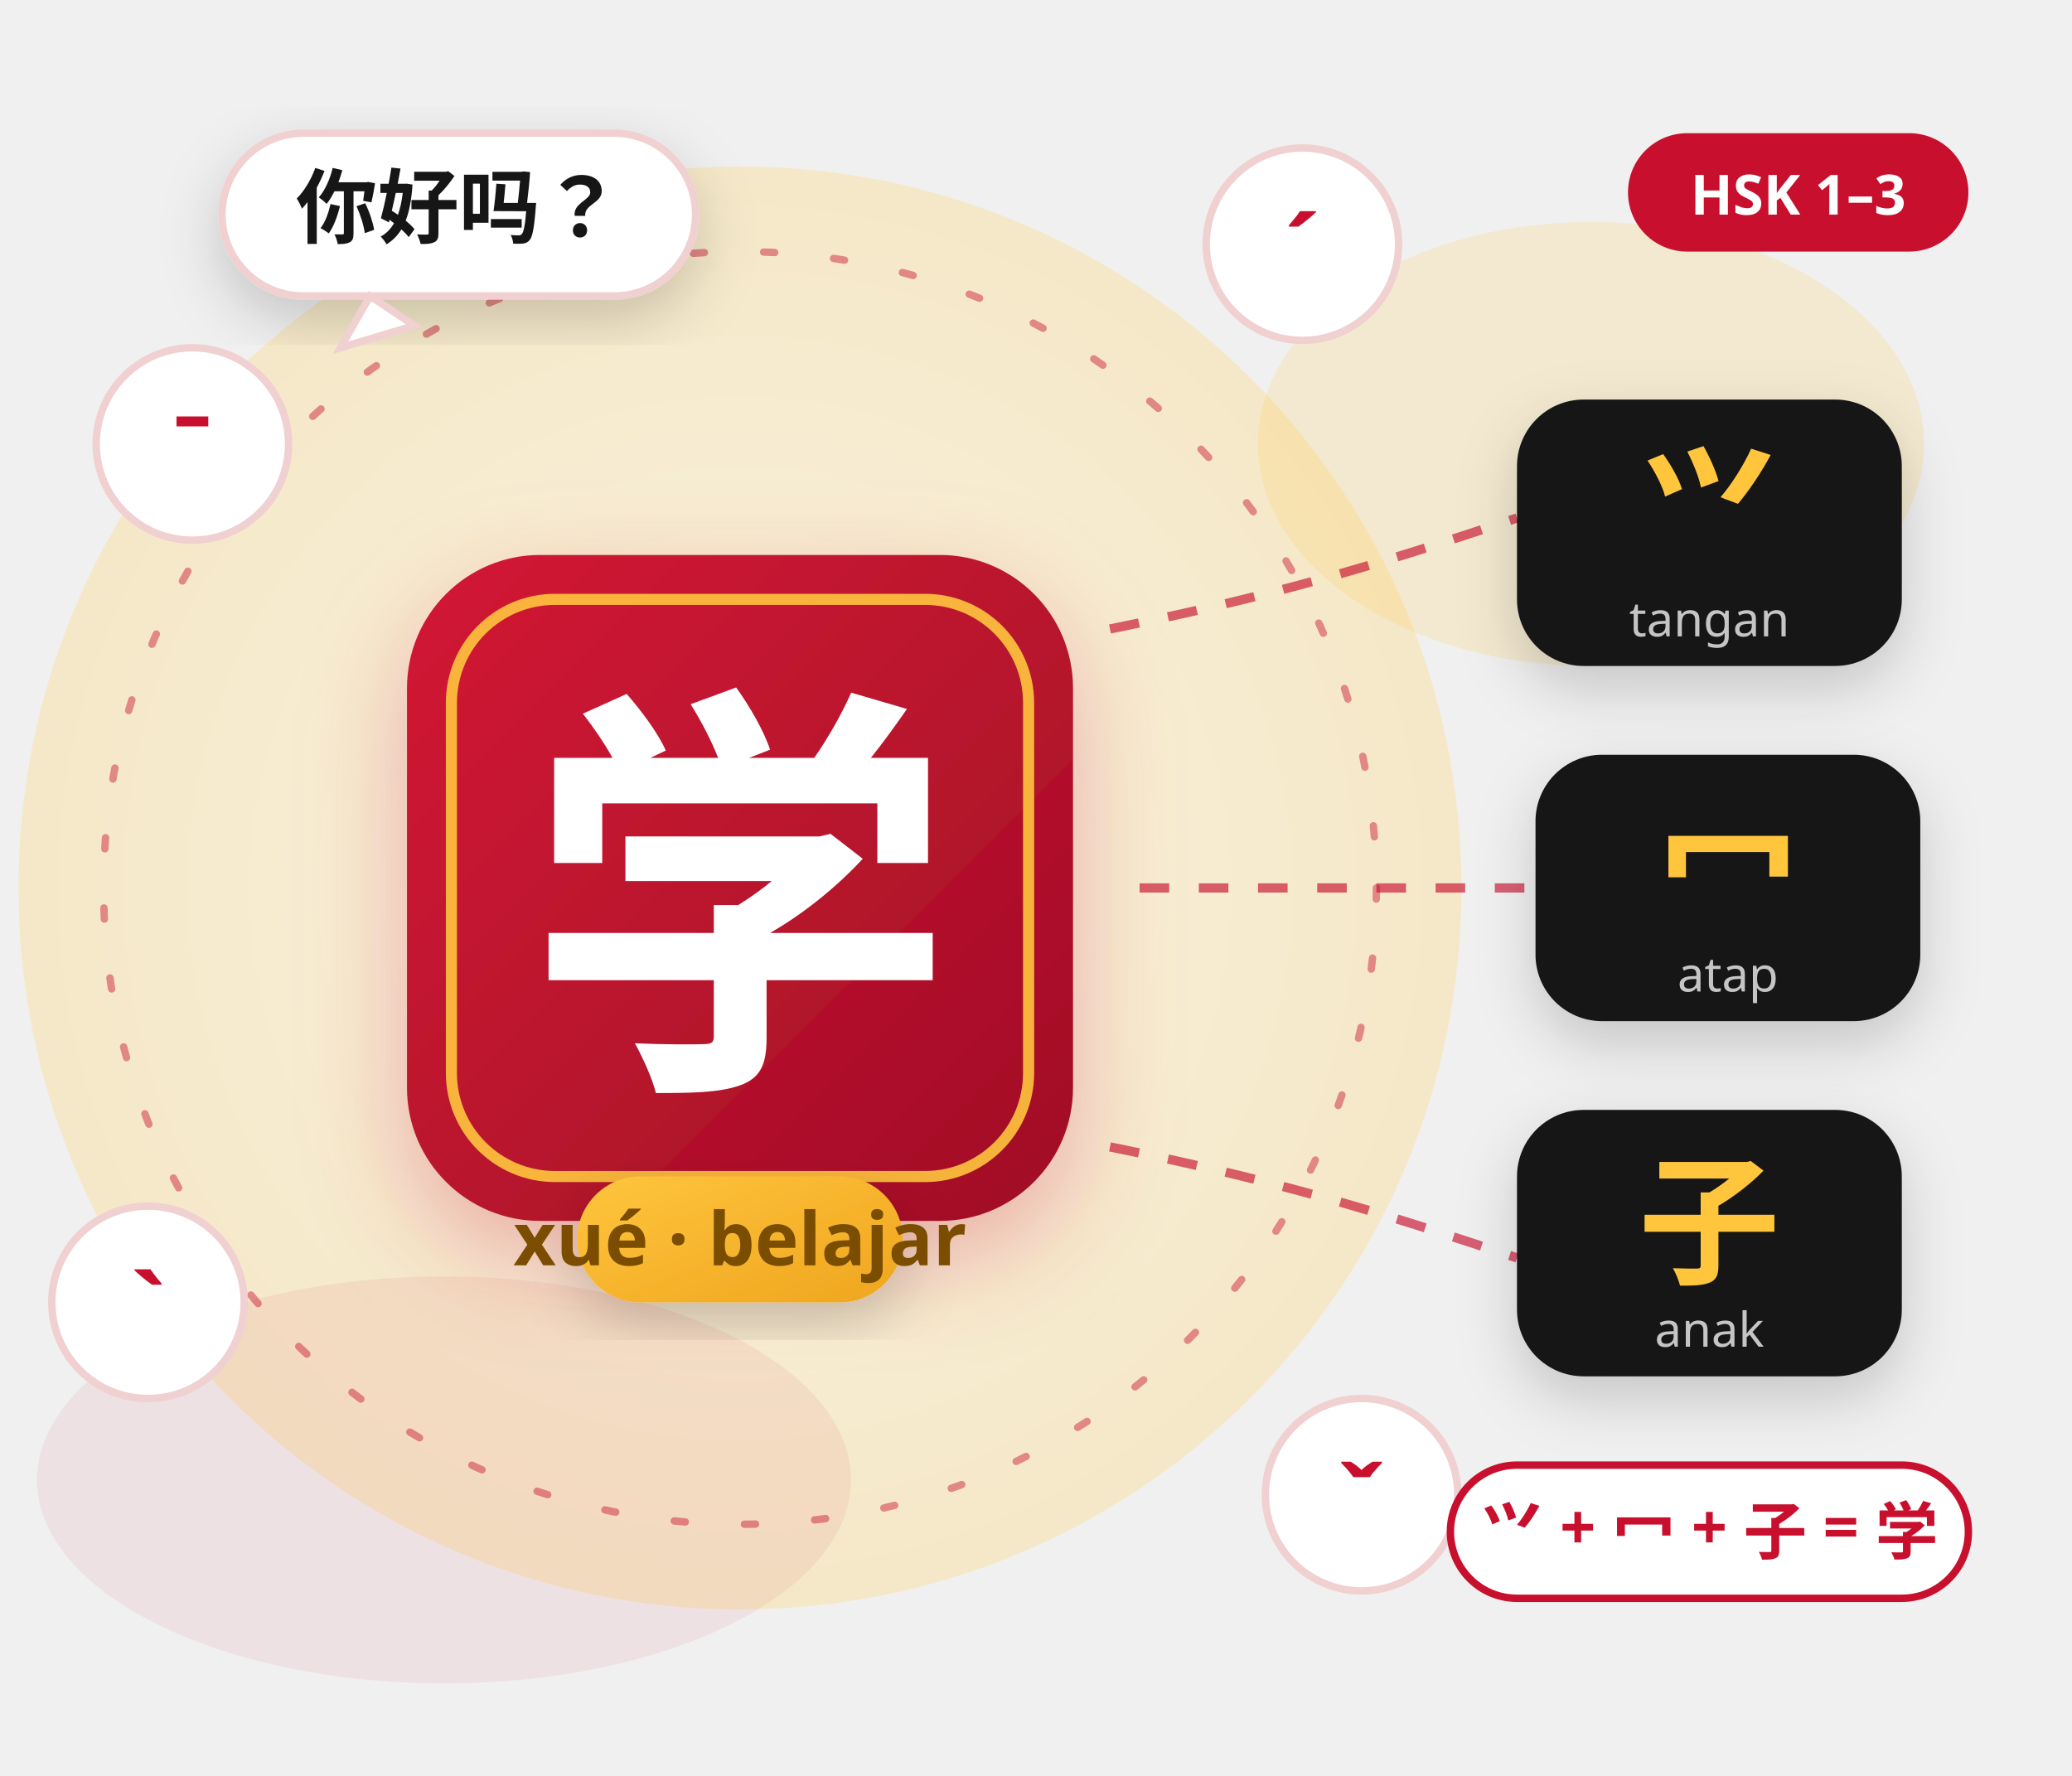
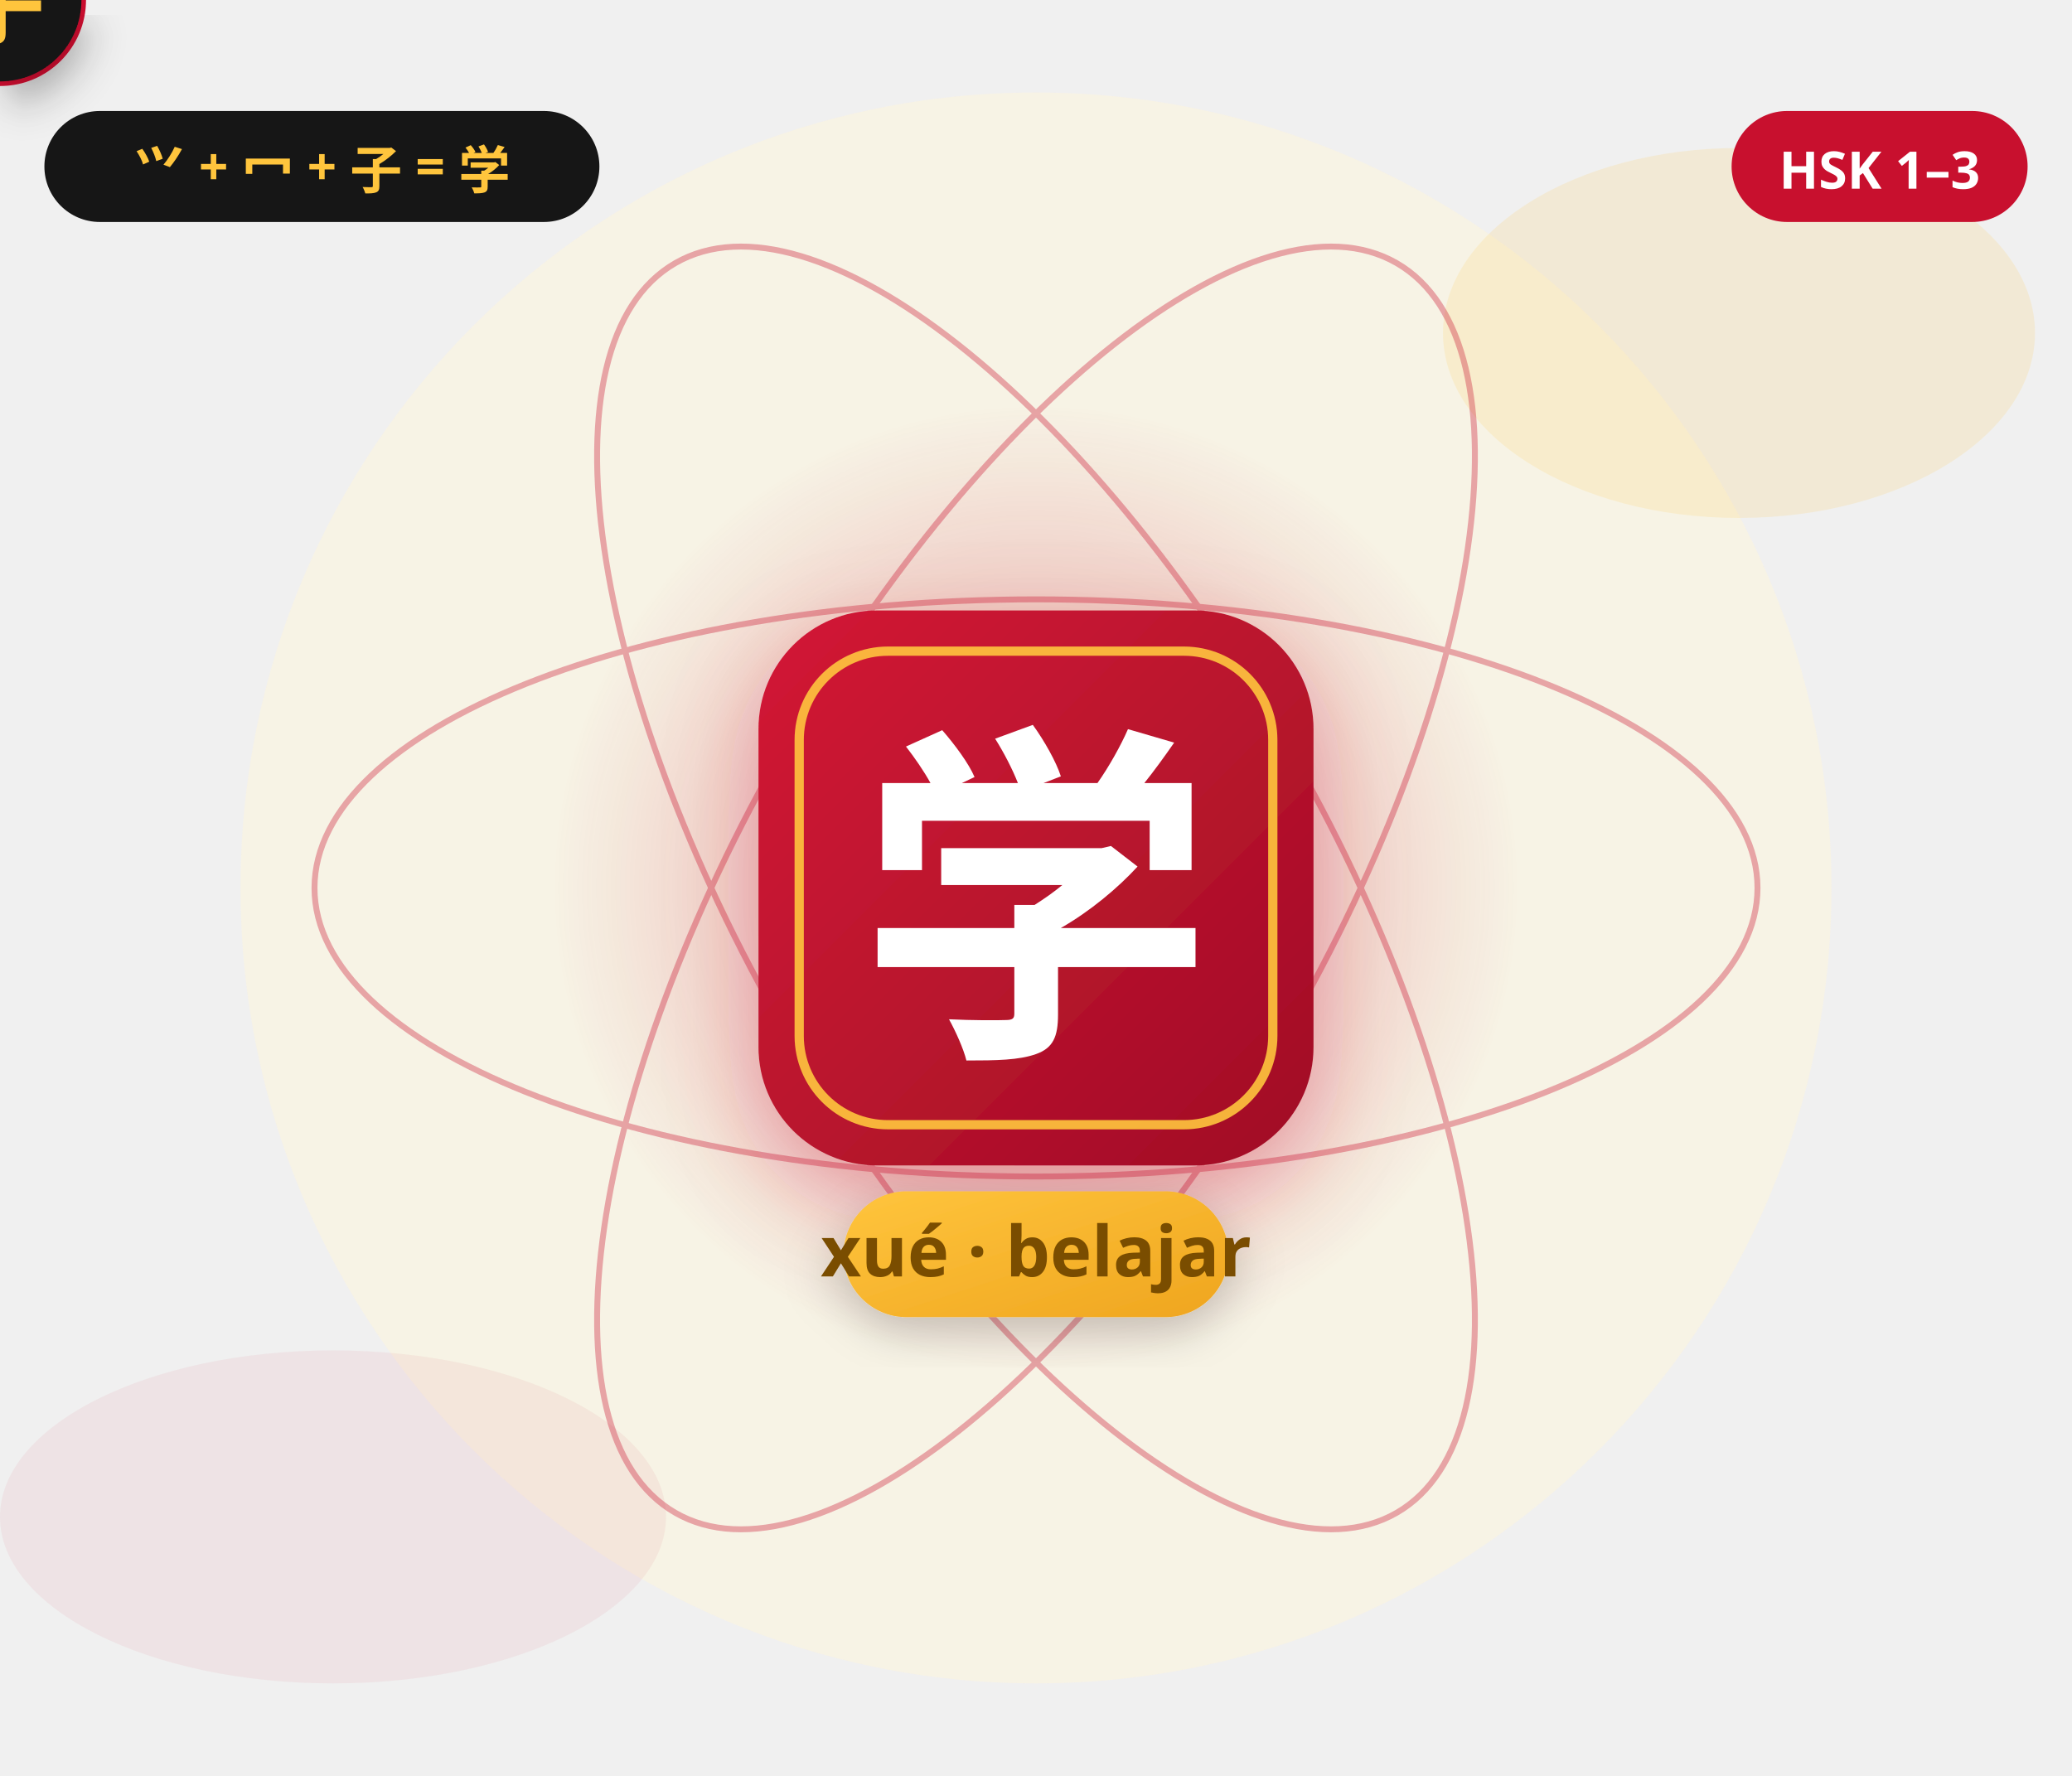
- <svg xmlns="http://www.w3.org/2000/svg" viewBox="0 0 560 480" role="img" aria-label="Ilustrasi bedah hanzi">
+ <svg xmlns="http://www.w3.org/2000/svg" viewBox="0 0 560 480" role="img" aria-label="Ilustrasi atom hanzi">
  <defs>
    <linearGradient id="sealGrad" x1="0" y1="0" x2="1" y2="1">
      <stop offset="0" stop-color="#d31a35" />
      <stop offset="1" stop-color="#a00d26" />
    </linearGradient>
    <linearGradient id="goldGrad" x1="0" y1="0" x2="1" y2="1">
      <stop offset="0" stop-color="#FFC53D" />
      <stop offset="1" stop-color="#efa51f" />
    </linearGradient>
-     <radialGradient id="haloGrad" cx="0.5" cy="0.5" r="0.5">
-       <stop offset="0" stop-color="#FAF3E0" />
-       <stop offset="1" stop-color="#f5e8c8" />
+     <radialGradient id="nucleusGlow" cx="0.5" cy="0.5" r="0.5">
+       <stop offset="0" stop-color="#C8102E" stop-opacity="0.35" />
+       <stop offset="0.7" stop-color="#C8102E" stop-opacity="0.12" />
+       <stop offset="1" stop-color="#C8102E" stop-opacity="0" />
    </radialGradient>
-     <filter id="soft" x="-30%" y="-30%" width="160%" height="160%">
-       <feDropShadow dx="0" dy="10" stdDeviation="14" flood-color="#C8102E" flood-opacity="0.28" />
+     <filter id="soft" x="-40%" y="-40%" width="180%" height="180%">
+       <feDropShadow dx="0" dy="8" stdDeviation="12" flood-color="#C8102E" flood-opacity="0.3" />
    </filter>
-     <filter id="soft2" x="-30%" y="-30%" width="160%" height="160%">
-       <feDropShadow dx="0" dy="6" stdDeviation="8" flood-color="#161616" flood-opacity="0.18" />
+     <filter id="soft2" x="-40%" y="-40%" width="180%" height="180%">
+       <feDropShadow dx="0" dy="4" stdDeviation="6" flood-color="#161616" flood-opacity="0.2" />
    </filter>
    <style>
-       .float-a { animation: floatA 5s ease-in-out infinite; }
-       .float-b { animation: floatA 6.5s ease-in-out infinite reverse; }
-       .float-c { animation: floatA 7.5s ease-in-out infinite; animation-delay: -2.5s; }
-       .spin-slow { animation: spin 30s linear infinite; transform-origin: 200px 240px; }
-       .dash-move { animation: dashMove 1.6s linear infinite; }
-       .pulse { animation: pulse 2.6s ease-in-out infinite; transform-box: fill-box; transform-origin: center; }
-       .seal-hover { transition: transform .3s ease; transform-box: fill-box; transform-origin: center; cursor: default; }
-       .seal-hover:hover { transform: scale(1.05) rotate(-2deg); }
-       .seal-hover:hover ~ .comp { animation-play-state: running; }
-       @keyframes floatA { 0%,100% { transform: translateY(0); } 50% { transform: translateY(-12px); } }
-       @keyframes spin { to { transform: rotate(360deg); } }
-       @keyframes dashMove { to { stroke-dashoffset: -16; } }
-       @keyframes pulse { 0%,100% { transform: scale(1); } 50% { transform: scale(1.08); } }
-       .fade1 { animation: fadeIn .9s ease both; }
-       .fade2 { animation: fadeIn .9s .25s ease both; }
-       .fade3 { animation: fadeIn .9s .5s ease both; }
-       .fade4 { animation: fadeIn .9s .75s ease both; }
-       @keyframes fadeIn { from { opacity: 0; transform: translateY(14px) scale(.94); } to { opacity: 1; transform: none; } }
+       .fade1 { animation: fadeIn 1s ease both; }
+       .fade2 { animation: fadeIn 1s .3s ease both; }
+       @keyframes fadeIn { from { opacity: 0; transform: scale(.9); } to { opacity: 1; transform: scale(1); } }
+       .nucleus-pulse { animation: nPulse 3.2s ease-in-out infinite; transform-box: fill-box; transform-origin: center; }
+       @keyframes nPulse { 0%,100% { transform: scale(1); } 50% { transform: scale(1.04); } }
    </style>
  </defs>
-   <circle cx="200" cy="240" r="195" fill="url(#haloGrad)" />
-   <ellipse cx="430" cy="120" rx="90" ry="60" fill="#FFC53D" opacity="0.18" />
-   <ellipse cx="120" cy="400" rx="110" ry="55" fill="#C8102E" opacity="0.07" />
-   <g class="spin-slow" opacity="0.45">
-     <circle cx="200" cy="240" r="172" fill="none" stroke="#C8102E" stroke-width="2" stroke-dasharray="3 16" stroke-linecap="round" />
+   <circle cx="280" cy="240" r="215" fill="#FAF3E0" opacity="0.7" />
+   <ellipse cx="470" cy="90" rx="80" ry="50" fill="#FFC53D" opacity="0.15" />
+   <ellipse cx="90" cy="410" rx="90" ry="45" fill="#C8102E" opacity="0.06" />
+   <g fill="none" stroke="#C8102E" stroke-width="1.6" opacity="0.35">
+     <ellipse cx="280" cy="240" rx="195" ry="78" />
+     <ellipse cx="280" cy="240" rx="195" ry="78" transform="rotate(60 280 240)" />
+     <ellipse cx="280" cy="240" rx="195" ry="78" transform="rotate(120 280 240)" />
  </g>
-   <g font-family="sans-serif" font-weight="700" fill="#C8102E">
-     <g class="float-a">
-       <circle cx="52" cy="120" r="26" fill="#fff" stroke="#f0d0d0" stroke-width="2" />
-       <text x="52" y="131" text-anchor="middle" font-size="26">ˉ</text>
-     </g>
-     <g class="float-b">
-       <circle cx="352" cy="66" r="26" fill="#fff" stroke="#f0d0d0" stroke-width="2" />
-       <text x="352" y="77" text-anchor="middle" font-size="26">ˊ</text>
-     </g>
-     <g class="float-c">
-       <circle cx="368" cy="404" r="26" fill="#fff" stroke="#f0d0d0" stroke-width="2" />
-       <text x="368" y="415" text-anchor="middle" font-size="26">ˇ</text>
-     </g>
-     <g class="float-a">
-       <circle cx="40" cy="352" r="26" fill="#fff" stroke="#f0d0d0" stroke-width="2" />
-       <text x="40" y="363" text-anchor="middle" font-size="26">ˋ</text>
+   <circle cx="280" cy="240" r="130" fill="url(#nucleusGlow)" class="fade1" />
+   <g class="fade1 nucleus-pulse" filter="url(#soft)">
+     <rect x="205" y="165" width="150" height="150" rx="32" fill="url(#sealGrad)" />
+     <rect x="216" y="176" width="128" height="128" rx="24" fill="none" stroke="#FFC53D" stroke-width="2.5" opacity="0.9" />
+     <text x="280" y="278" text-anchor="middle" font-size="96" font-weight="900" fill="#ffffff" font-family="'Noto Serif SC','Songti SC',serif">学</text>
+   </g>
+   <g>
+     <animateMotion dur="9s" repeatCount="indefinite" path="M85,240 a195,78 0 1,0 390,0 a195,78 0 1,0 -390,0" />
+     <g filter="url(#soft2)">
+       <circle r="22" fill="#fff" stroke="#C8102E" stroke-width="2.5" />
+       <text y="9" text-anchor="middle" font-size="24" font-weight="700" fill="#C8102E" font-family="sans-serif">ˉ</text>
    </g>
  </g>
-   <g class="fade3" stroke="#C8102E" stroke-width="2.5" fill="none" opacity="0.65">
-     <path class="dash-move" d="M300 170 C 350 160, 380 150, 410 140" stroke-dasharray="8 8" />
-     <path class="dash-move" d="M308 240 C 360 240, 390 240, 415 240" stroke-dasharray="8 8" />
-     <path class="dash-move" d="M300 310 C 350 320, 380 330, 410 340" stroke-dasharray="8 8" />
-   </g>
-   <g class="fade1 seal-hover" filter="url(#soft)">
-     <rect x="110" y="150" width="180" height="180" rx="36" fill="url(#sealGrad)" />
-     <rect x="122" y="162" width="156" height="156" rx="28" fill="none" stroke="#FFC53D" stroke-width="3" opacity="0.9" />
-     <text x="200" y="285" text-anchor="middle" font-size="116" font-weight="900" fill="#ffffff" font-family="'Noto Serif SC','Songti SC',serif">学</text>
-   </g>
-   <g class="fade2 float-b">
-     <rect x="156" y="318" width="88" height="34" rx="17" fill="url(#goldGrad)" filter="url(#soft2)" />
-     <text x="200" y="342" text-anchor="middle" font-size="20" font-weight="700" fill="#7a4d00" font-family="sans-serif">xué · belajar</text>
-   </g>
-   <g font-family="'Noto Serif SC','Songti SC',serif" text-anchor="middle">
-     <g class="fade2 float-c comp" filter="url(#soft2)">
-       <rect x="410" y="108" width="104" height="72" rx="18" fill="#161616" />
-       <text x="462" y="152" font-size="38" font-weight="700" fill="#FFC53D">⺍</text>
-       <text x="462" y="172" font-size="13" fill="#fff" opacity="0.75" font-family="sans-serif">tangan</text>
-     </g>
-     <g class="fade3 float-a comp" filter="url(#soft2)">
-       <rect x="415" y="204" width="104" height="72" rx="18" fill="#161616" />
-       <text x="467" y="248" font-size="38" font-weight="700" fill="#FFC53D">冖</text>
-       <text x="467" y="268" font-size="13" fill="#fff" opacity="0.75" font-family="sans-serif">atap</text>
-     </g>
-     <g class="fade4 float-b comp" filter="url(#soft2)">
-       <rect x="410" y="300" width="104" height="72" rx="18" fill="#161616" />
-       <text x="462" y="344" font-size="38" font-weight="700" fill="#FFC53D">子</text>
-       <text x="462" y="364" font-size="13" fill="#fff" opacity="0.75" font-family="sans-serif">anak</text>
+   <g>
+     <animateMotion dur="9s" begin="-4.5s" repeatCount="indefinite" path="M85,240 a195,78 0 1,0 390,0 a195,78 0 1,0 -390,0" />
+     <g filter="url(#soft2)">
+       <circle r="22" fill="#161616" />
+       <text y="10" text-anchor="middle" font-size="24" font-weight="700" fill="#FFC53D" font-family="'Noto Serif SC','Songti SC',serif">子</text>
    </g>
  </g>
-   <g class="fade4" font-family="sans-serif">
-     <rect x="392" y="396" width="140" height="36" rx="18" fill="#fff" stroke="#C8102E" stroke-width="2" />
-     <text x="462" y="420" text-anchor="middle" font-size="17" font-weight="700" fill="#C8102E">⺍ + 冖 + 子 = 学</text>
+   <g transform="rotate(60 280 240)">
+     <g>
+       <animateMotion dur="12s" repeatCount="indefinite" path="M85,240 a195,78 0 1,0 390,0 a195,78 0 1,0 -390,0" />
+       <g filter="url(#soft2)">
+         <circle r="22" fill="#fff" stroke="#C8102E" stroke-width="2.5" />
+         <text y="9" text-anchor="middle" font-size="24" font-weight="700" fill="#C8102E" font-family="sans-serif">ˊ</text>
+       </g>
+     </g>
+     <g>
+       <animateMotion dur="12s" begin="-6s" repeatCount="indefinite" path="M85,240 a195,78 0 1,0 390,0 a195,78 0 1,0 -390,0" />
+       <g filter="url(#soft2)">
+         <circle r="22" fill="#161616" />
+         <text y="10" text-anchor="middle" font-size="24" font-weight="700" fill="#FFC53D" font-family="'Noto Serif SC','Songti SC',serif">冖</text>
+       </g>
+     </g>
  </g>
-   <g class="fade4 float-a">
-     <rect x="60" y="36" width="128" height="44" rx="22" fill="#fff" stroke="#f0d0d0" stroke-width="2" filter="url(#soft2)" />
-     <path d="M100 80 l-8 14 l20 -6 z" fill="#fff" stroke="#f0d0d0" stroke-width="2" />
-     <text x="124" y="64" text-anchor="middle" font-size="22" font-weight="700" fill="#161616" font-family="'Noto Serif SC','Songti SC',serif">你好吗？</text>
+   <g transform="rotate(120 280 240)">
+     <g>
+       <animateMotion dur="14s" repeatCount="indefinite" path="M85,240 a195,78 0 1,0 390,0 a195,78 0 1,0 -390,0" />
+       <g filter="url(#soft2)">
+         <circle r="22" fill="#fff" stroke="#C8102E" stroke-width="2.5" />
+         <text y="9" text-anchor="middle" font-size="24" font-weight="700" fill="#C8102E" font-family="sans-serif">ˇ</text>
+       </g>
+     </g>
+     <g>
+       <animateMotion dur="14s" begin="-4.6s" repeatCount="indefinite" path="M85,240 a195,78 0 1,0 390,0 a195,78 0 1,0 -390,0" />
+       <g filter="url(#soft2)">
+         <circle r="22" fill="#161616" />
+         <text y="10" text-anchor="middle" font-size="24" font-weight="700" fill="#FFC53D" font-family="'Noto Serif SC','Songti SC',serif">⺍</text>
+       </g>
+     </g>
+     <g>
+       <animateMotion dur="14s" begin="-9.3s" repeatCount="indefinite" path="M85,240 a195,78 0 1,0 390,0 a195,78 0 1,0 -390,0" />
+       <g filter="url(#soft2)">
+         <circle r="22" fill="#fff" stroke="#C8102E" stroke-width="2.5" />
+         <text y="9" text-anchor="middle" font-size="24" font-weight="700" fill="#C8102E" font-family="sans-serif">ˋ</text>
+       </g>
+     </g>
  </g>
-   <g class="fade3 float-c" font-family="sans-serif">
-     <rect x="440" y="36" width="92" height="32" rx="16" fill="#C8102E" />
-     <text x="486" y="58" text-anchor="middle" font-size="15" font-weight="800" fill="#fff">HSK 1–3</text>
+   <g class="fade2" filter="url(#soft2)">
+     <rect x="228" y="322" width="104" height="34" rx="17" fill="url(#goldGrad)" />
+     <text x="280" y="345" text-anchor="middle" font-size="19" font-weight="700" fill="#7a4d00" font-family="sans-serif">xué · belajar</text>
+   </g>
+   <g class="fade2" font-family="sans-serif">
+     <rect x="468" y="30" width="80" height="30" rx="15" fill="#C8102E" />
+     <text x="508" y="51" text-anchor="middle" font-size="14" font-weight="800" fill="#fff">HSK 1–3</text>
+   </g>
+   <g class="fade2" font-family="sans-serif">
+     <rect x="12" y="30" width="150" height="30" rx="15" fill="#161616" />
+     <text x="87" y="51" text-anchor="middle" font-size="14" font-weight="700" fill="#FFC53D">⺍ + 冖 + 子 = 学</text>
  </g>
</svg>
